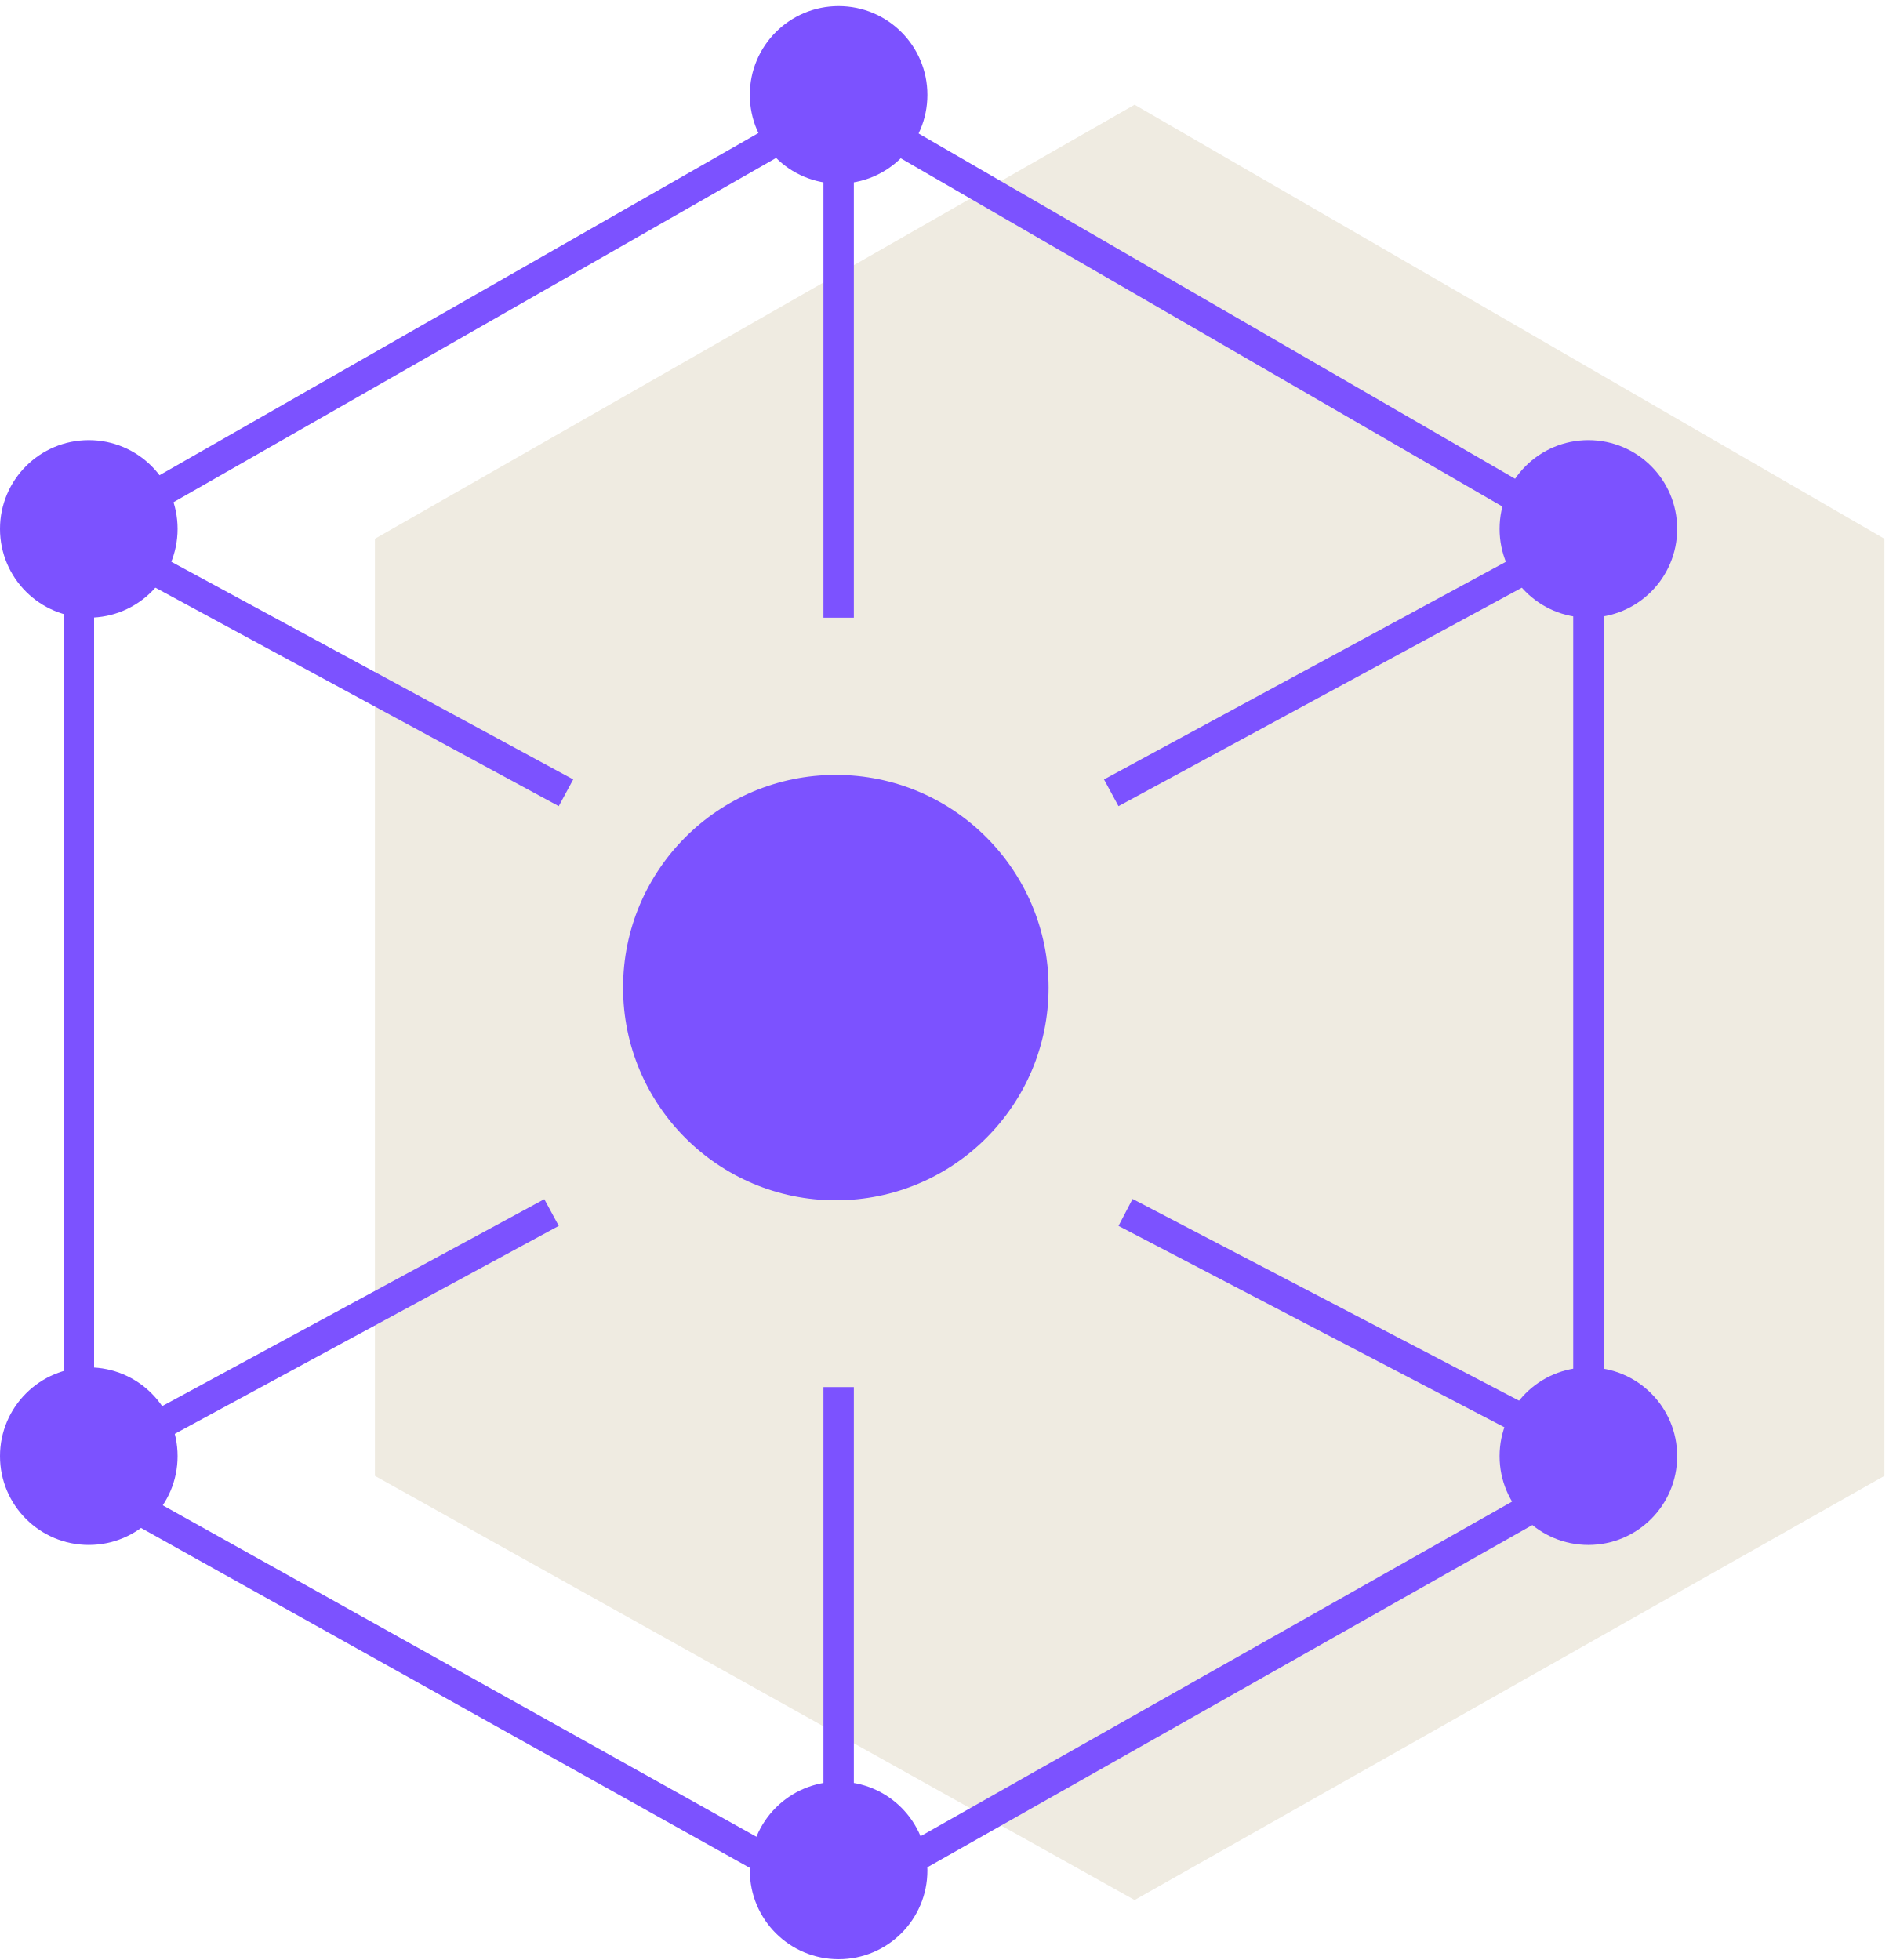
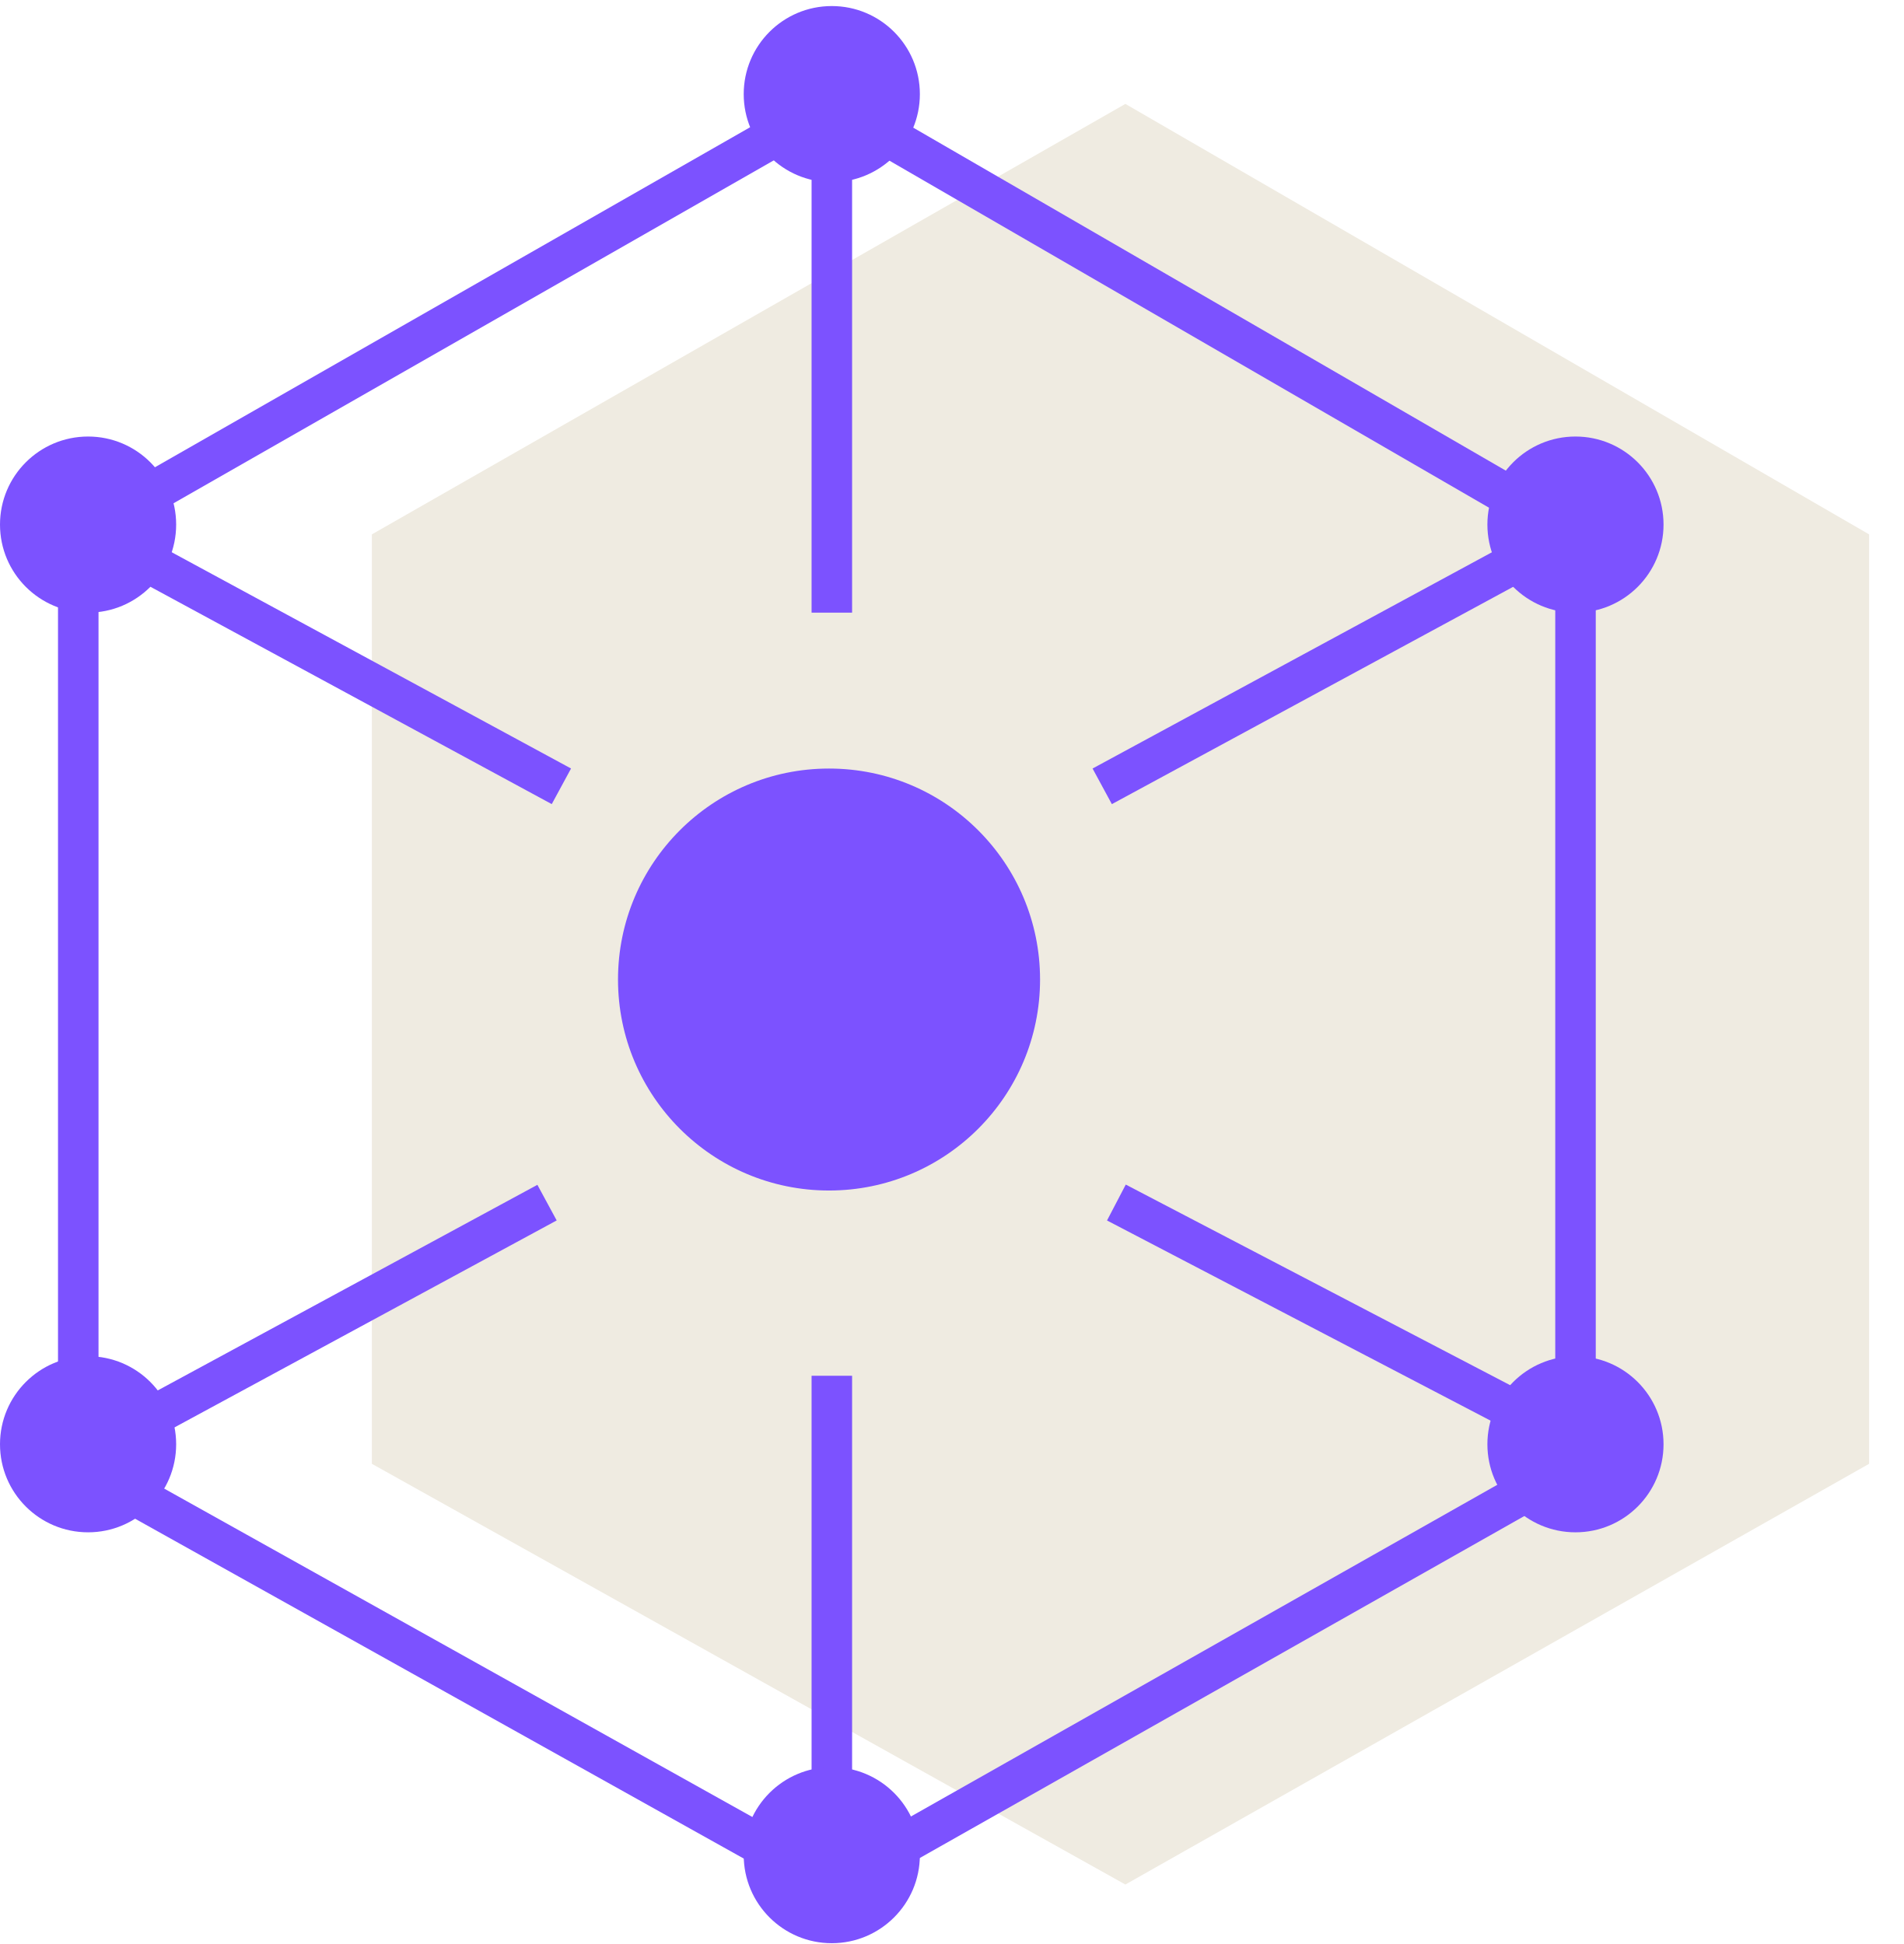
- <svg xmlns="http://www.w3.org/2000/svg" width="125" height="129" viewBox="0 0 125 129" fill="none">
-   <path d="M24.67 97.136V35.46L74.66 6.894L124.001 35.46V97.136L74.66 125.053L24.67 97.136Z" fill="#EFEBE1" />
-   <path d="M5.192 97.136V35.46L55.182 6.894L104.523 35.46V97.136L55.182 125.053L5.192 97.136Z" stroke="#7C52FF" stroke-width="2" stroke-linecap="round" stroke-linejoin="round" />
-   <line x1="5.672" y1="35.076" x2="37.244" y2="52.178" stroke="#7C52FF" stroke-width="2" />
-   <line x1="74.065" y1="79.797" x2="104.34" y2="95.601" stroke="#7C52FF" stroke-width="2" />
-   <line y1="-1" x2="35.907" y2="-1" transform="matrix(-0.879292 0.476283 0.476283 0.879292 105.173 35.9558)" stroke="#7C52FF" stroke-width="2" />
-   <line y1="-1" x2="35.907" y2="-1" transform="matrix(-0.879292 0.476283 0.476283 0.879292 36.769 80.6838)" stroke="#7C52FF" stroke-width="2" />
-   <path d="M55.186 6.894V40.654" stroke="#7C52FF" stroke-width="2" />
-   <path d="M55.186 91.293V125.052" stroke="#7C52FF" stroke-width="2" />
-   <circle cx="55.183" cy="6.245" r="5.843" fill="#7C52FF" />
-   <circle cx="55" cy="65" r="14" fill="#7C52FF" />
-   <circle cx="55.183" cy="123.105" r="5.843" fill="#7C52FF" />
-   <circle cx="104.521" cy="34.81" r="5.843" fill="#7C52FF" />
-   <circle cx="104.521" cy="95.839" r="5.843" fill="#7C52FF" />
-   <circle cx="5.843" cy="34.81" r="5.843" fill="#7C52FF" />
-   <circle cx="5.843" cy="95.839" r="5.843" fill="#7C52FF" />
+ <svg xmlns="http://www.w3.org/2000/svg" width="94" height="96" viewBox="0 0 94 96" fill="none">
+   <path d="M18.359 72.287V26.389L55.561 5.131L92.28 26.389V72.287L55.561 93.063L18.359 72.287Z" fill="#EFEBE1" />
+   <path d="M3.864 72.287V26.389L41.066 5.131L77.785 26.389V72.287L41.066 93.063L3.864 72.287Z" stroke="#7C52FF" stroke-width="2" stroke-linecap="round" stroke-linejoin="round" />
+   <path d="M4.221 26.103L27.717 38.83" stroke="#7C52FF" stroke-width="2" />
+   <path d="M55.118 59.384L77.648 71.145" stroke="#7C52FF" stroke-width="2" />
+   <path d="M77.914 26.104L54.418 38.831" stroke="#7C52FF" stroke-width="2" />
+   <path d="M27.008 59.389L3.512 72.116" stroke="#7C52FF" stroke-width="2" />
+   <path d="M41.069 5.131V30.254" stroke="#7C52FF" stroke-width="2" />
+   <path d="M41.069 67.939V93.062" stroke="#7C52FF" stroke-width="2" />
+   <path d="M41.066 8.996C43.468 8.996 45.415 7.049 45.415 4.648C45.415 2.246 43.468 0.299 41.066 0.299C38.665 0.299 36.718 2.246 36.718 4.648C36.718 7.049 38.665 8.996 41.066 8.996Z" fill="#7C52FF" />
+   <path d="M40.93 58.791C46.684 58.791 51.349 54.126 51.349 48.372C51.349 42.618 46.684 37.953 40.93 37.953C35.176 37.953 30.512 42.618 30.512 48.372C30.512 54.126 35.176 58.791 40.93 58.791Z" fill="#7C52FF" />
+   <path d="M41.066 95.961C43.468 95.961 45.415 94.014 45.415 91.613C45.415 89.211 43.468 87.265 41.066 87.265C38.665 87.265 36.718 89.211 36.718 91.613C36.718 94.014 38.665 95.961 41.066 95.961Z" fill="#7C52FF" />
+   <path d="M77.783 30.254C80.184 30.254 82.131 28.307 82.131 25.905C82.131 23.504 80.184 21.557 77.783 21.557C75.381 21.557 73.435 23.504 73.435 25.905C73.435 28.307 75.381 30.254 77.783 30.254Z" fill="#7C52FF" />
+   <path d="M77.783 75.67C80.184 75.67 82.131 73.724 82.131 71.322C82.131 68.921 80.184 66.974 77.783 66.974C75.381 66.974 73.435 68.921 73.435 71.322C73.435 73.724 75.381 75.67 77.783 75.67Z" fill="#7C52FF" />
+   <path d="M4.348 30.254C6.75 30.254 8.697 28.307 8.697 25.905C8.697 23.504 6.75 21.557 4.348 21.557C1.947 21.557 0 23.504 0 25.905C0 28.307 1.947 30.254 4.348 30.254Z" fill="#7C52FF" />
+   <path d="M4.348 75.67C6.75 75.67 8.697 73.724 8.697 71.322C8.697 68.921 6.75 66.974 4.348 66.974C1.947 66.974 0 68.921 0 71.322C0 73.724 1.947 75.67 4.348 75.67Z" fill="#7C52FF" />
</svg>
